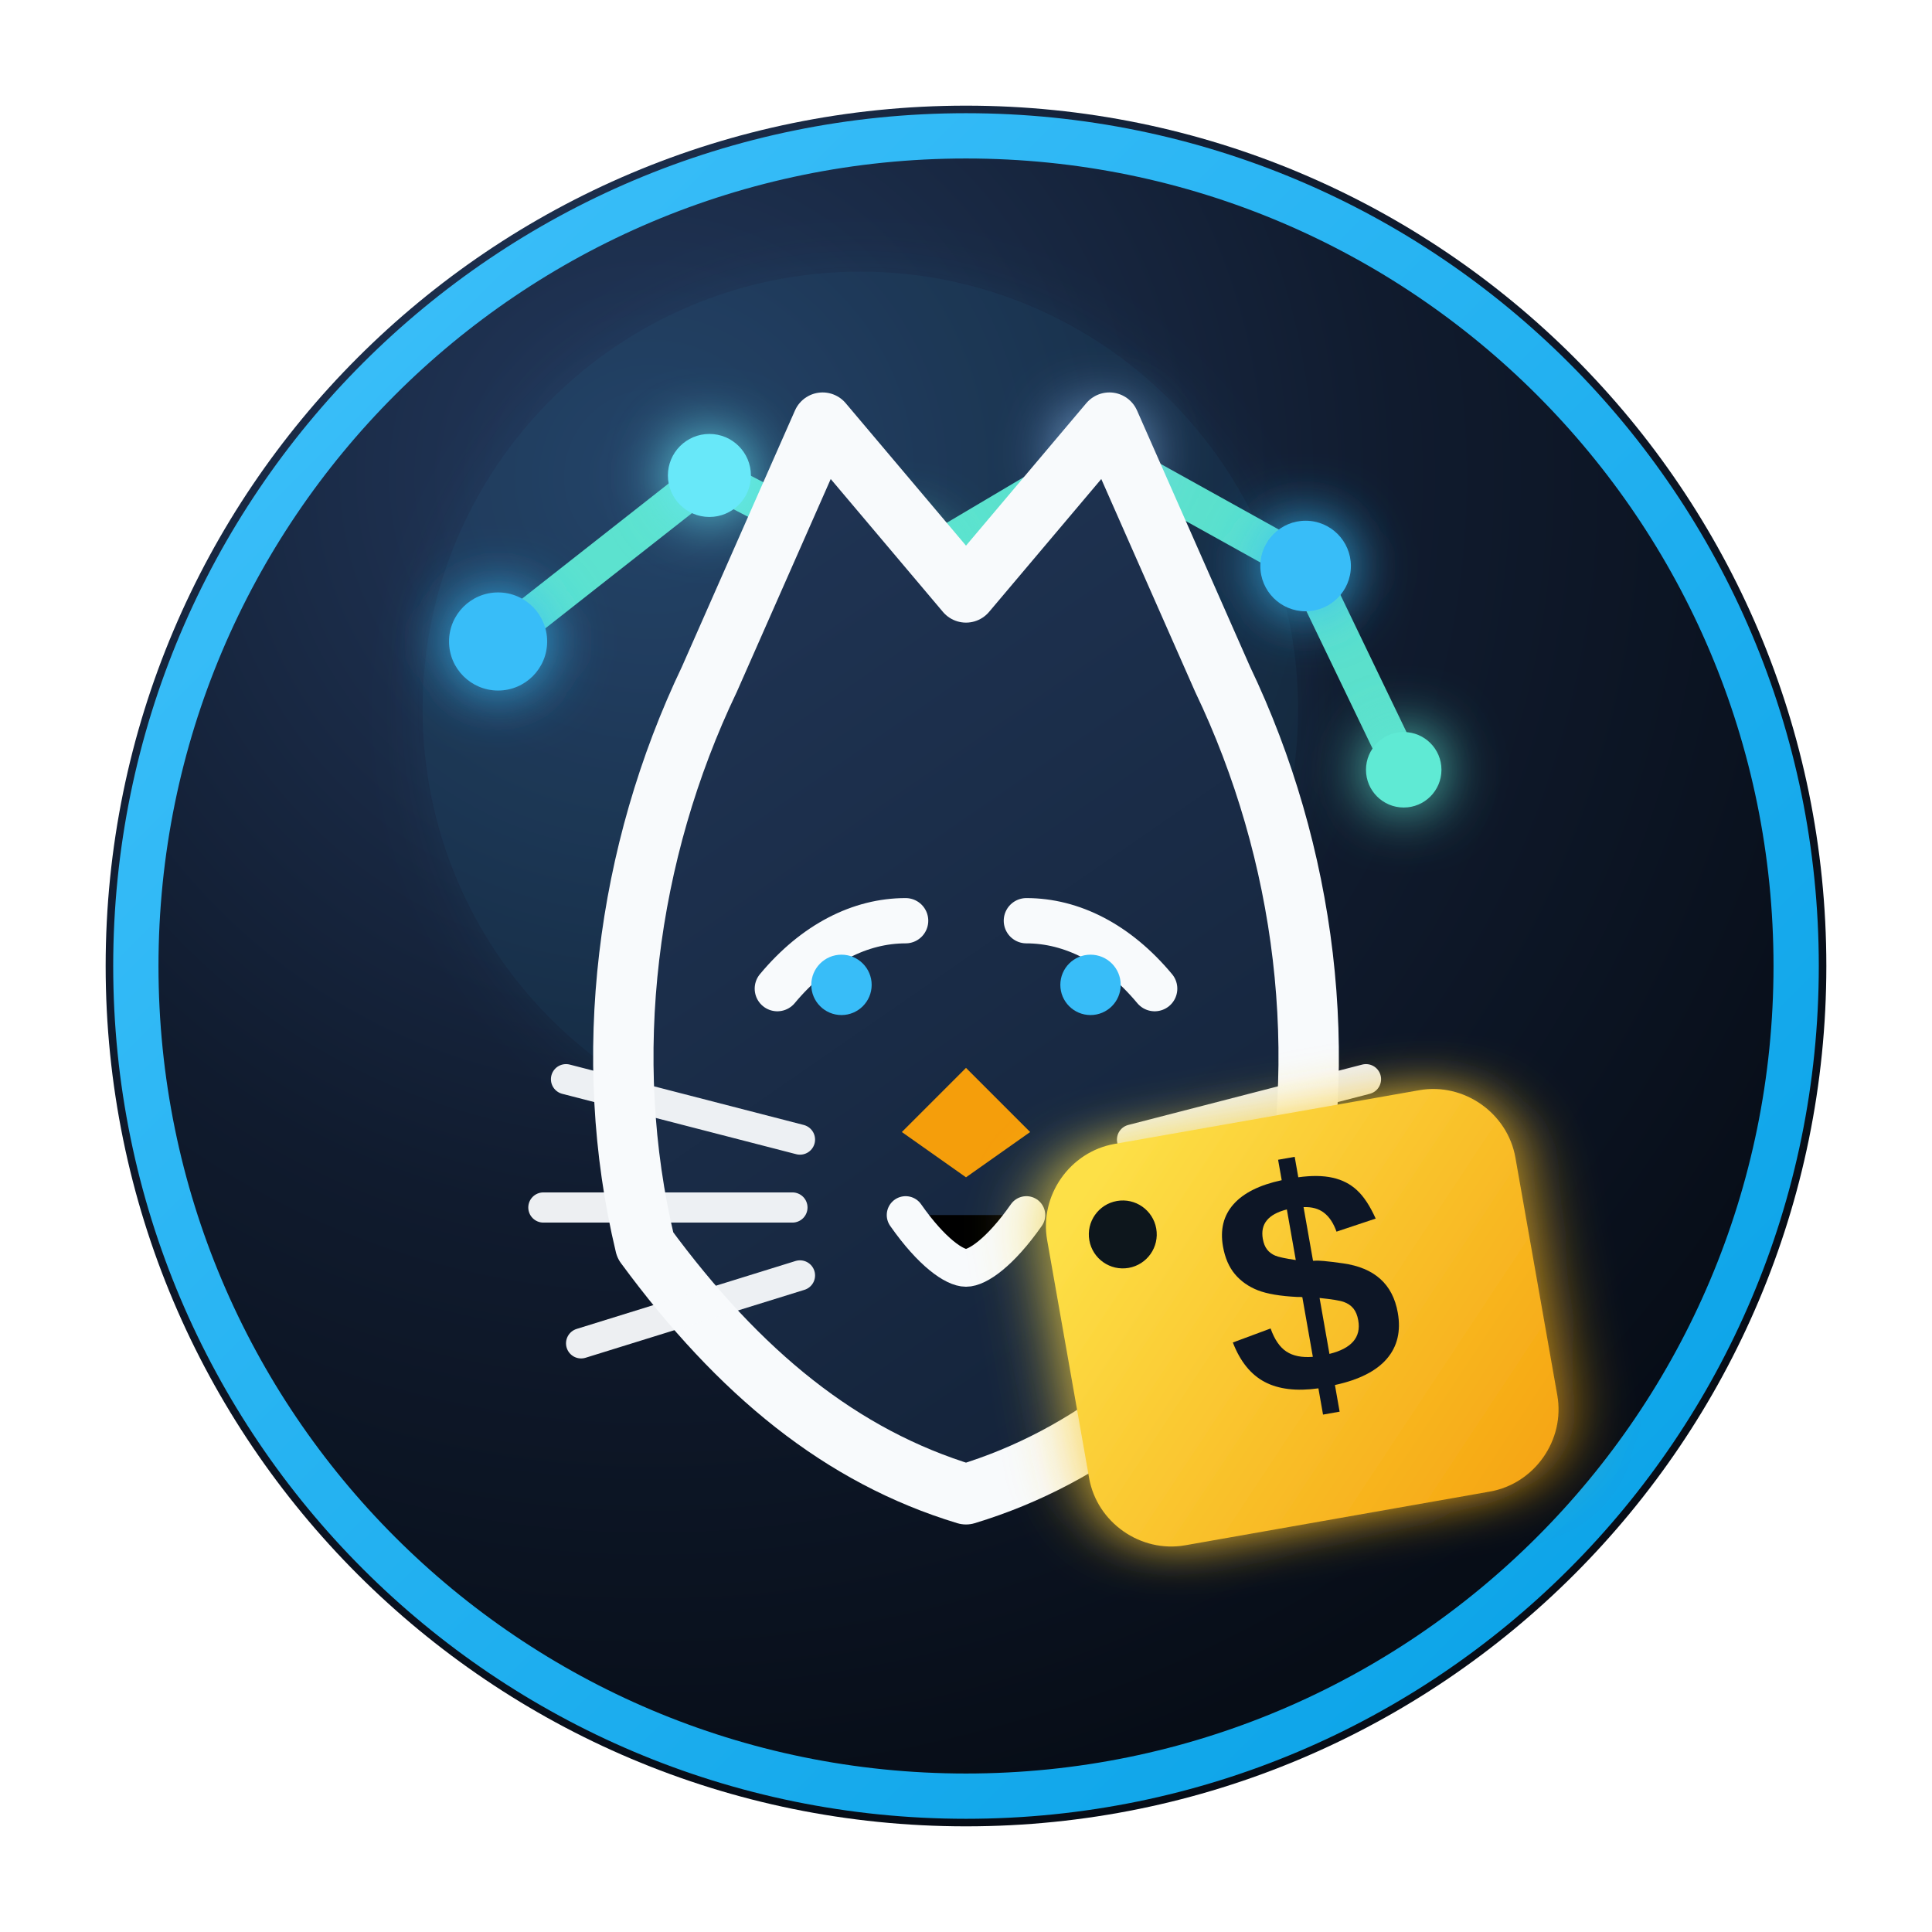
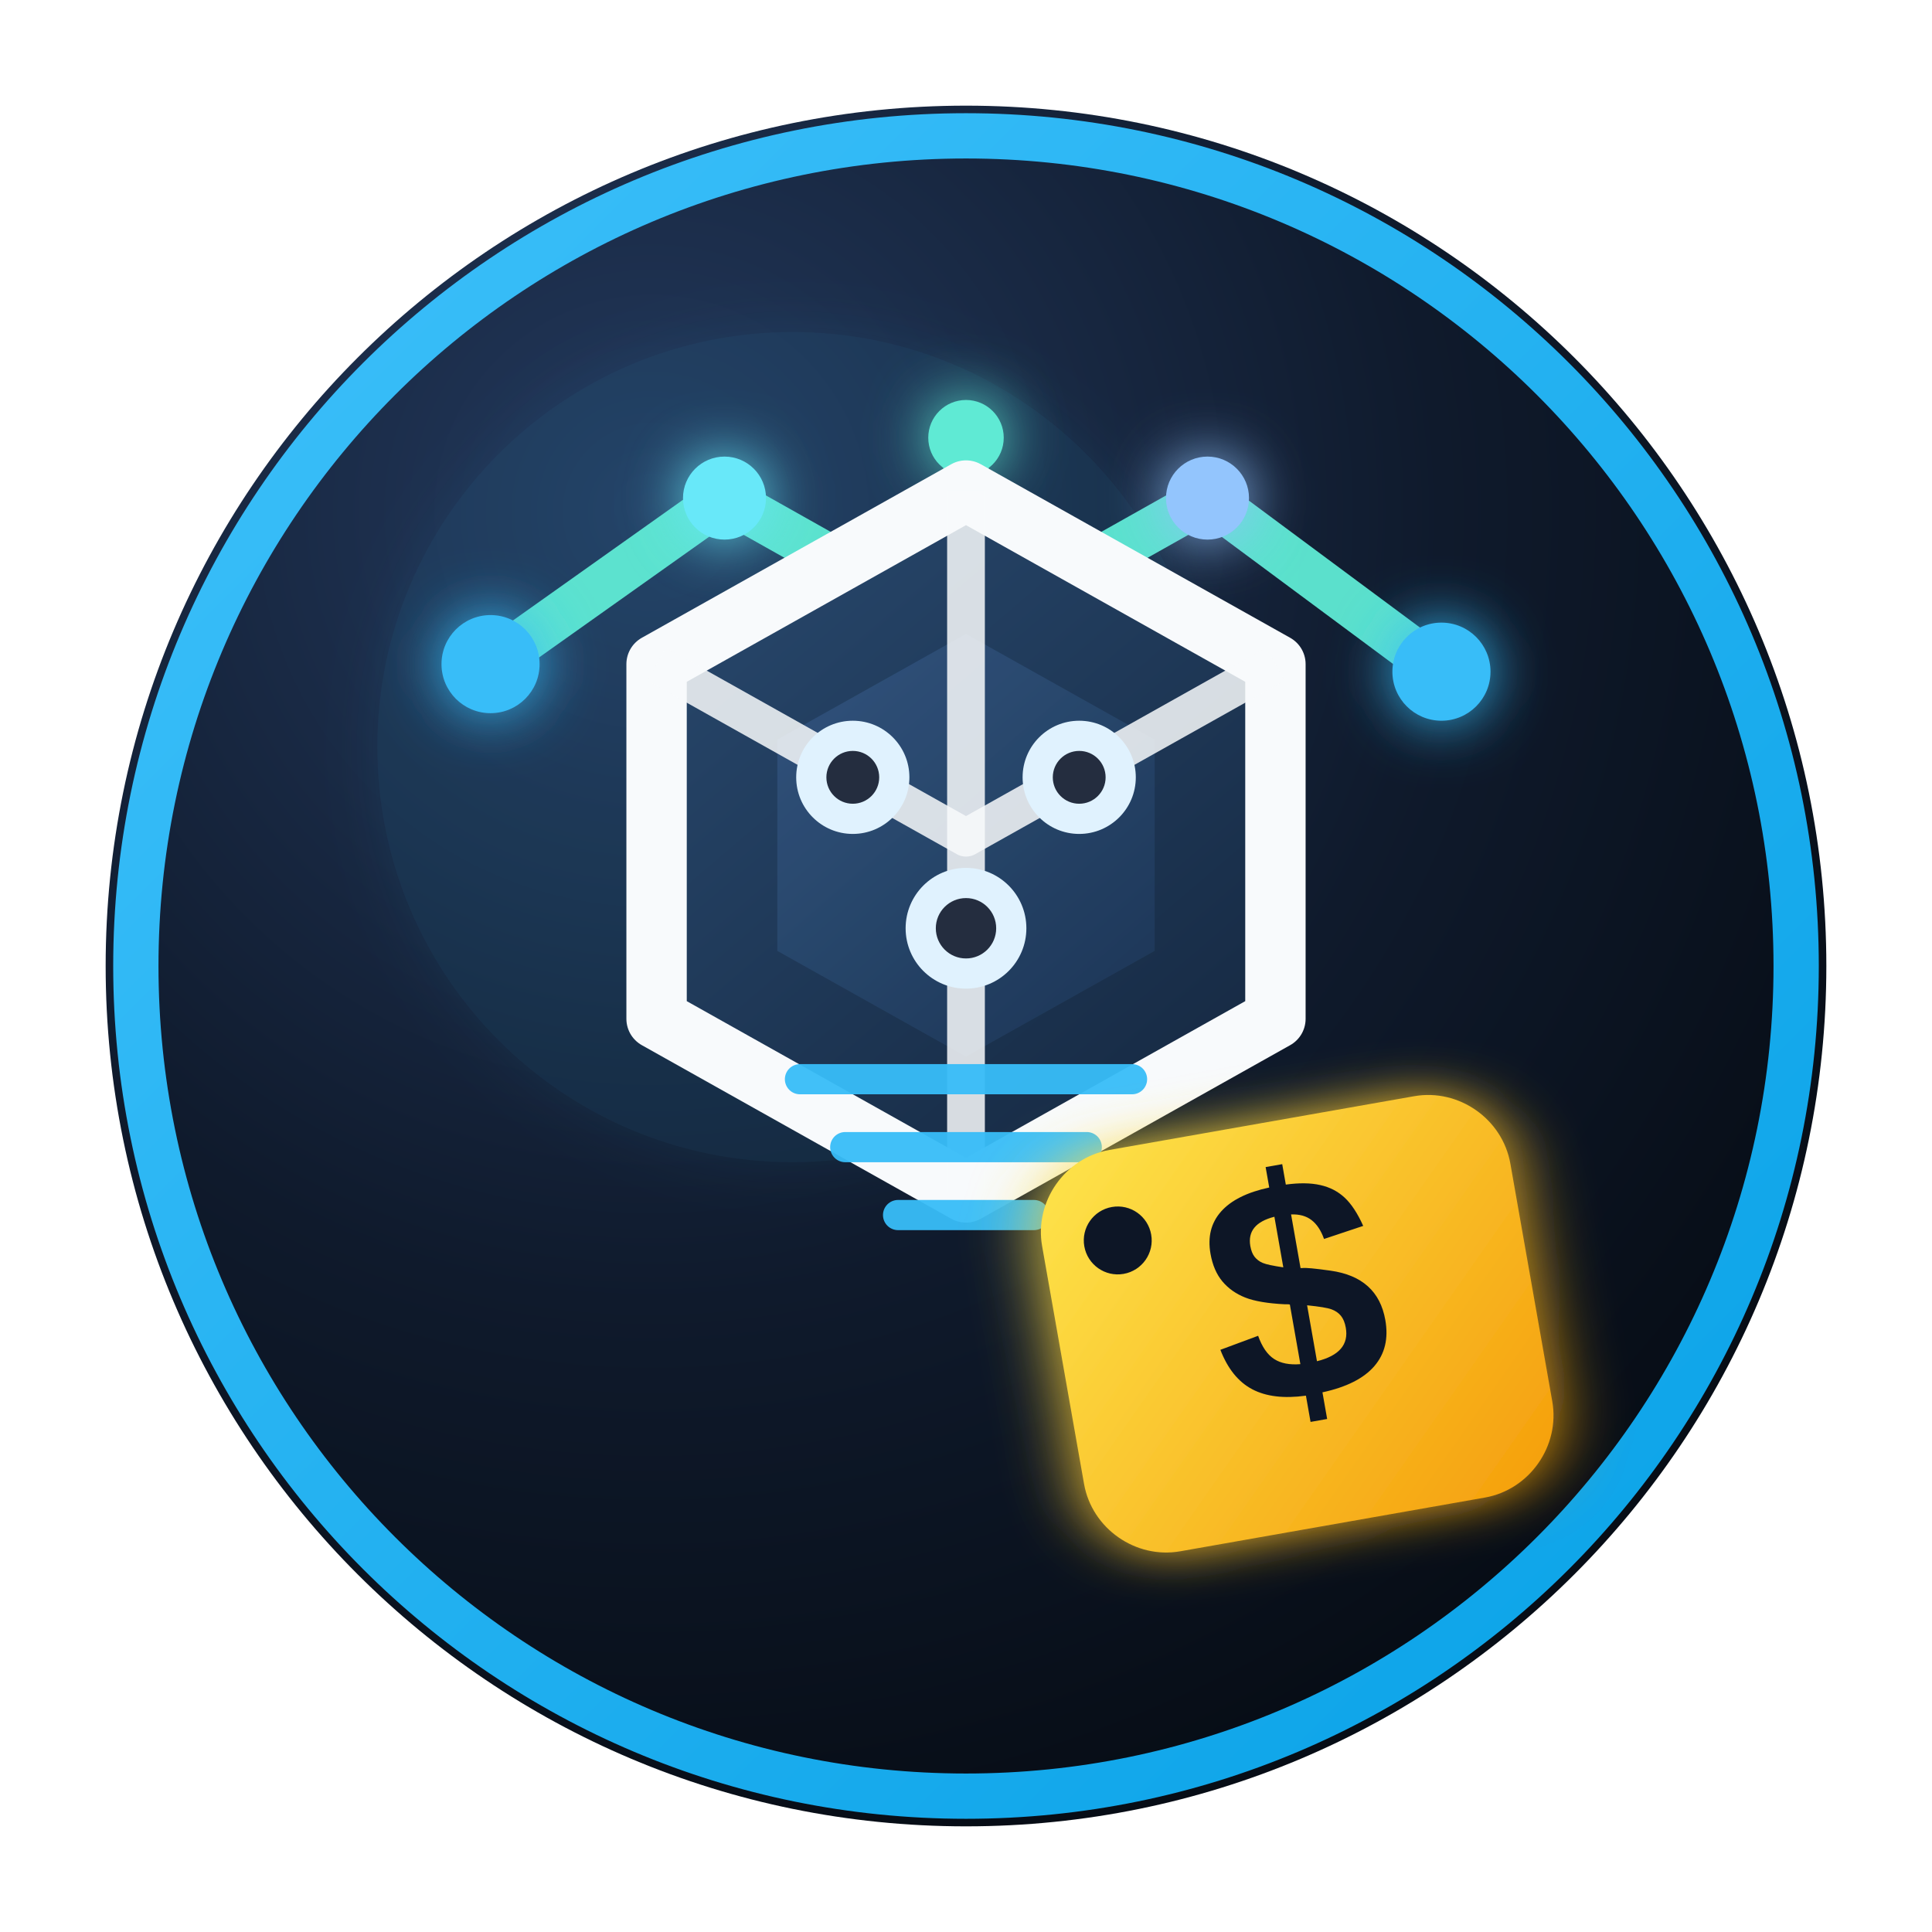
<svg xmlns="http://www.w3.org/2000/svg" viewBox="0 0 512 512" width="512" height="512">
  <defs>
-     <radialGradient id="bg" cx="32%" cy="22%" r="78%">
+     <radialGradient id="bg" cx="32%" cy="24%" r="78%">
      <stop offset="0%" stop-color="#23395d" />
-       <stop offset="55%" stop-color="#101b2e" />
-       <stop offset="100%" stop-color="#070d17" />
+       <stop offset="58%" stop-color="#0f1a2c" />
+       <stop offset="100%" stop-color="#070d16" />
    </radialGradient>
-     <linearGradient id="ring" x1="96" y1="96" x2="416" y2="416" gradientUnits="userSpaceOnUse">
+     <linearGradient id="ring" x1="88" y1="88" x2="424" y2="424" gradientUnits="userSpaceOnUse">
      <stop offset="0%" stop-color="#38bdf8" />
      <stop offset="100%" stop-color="#0ea5e9" />
    </linearGradient>
-     <linearGradient id="catFill" x1="170" y1="136" x2="336" y2="376" gradientUnits="userSpaceOnUse">
-       <stop offset="0%" stop-color="#203555" />
-       <stop offset="100%" stop-color="#132238" />
+     <linearGradient id="pellet" x1="182" y1="142" x2="330" y2="316" gradientUnits="userSpaceOnUse">
+       <stop offset="0%" stop-color="#28486d" />
+       <stop offset="100%" stop-color="#14263e" />
    </linearGradient>
-     <linearGradient id="tagFill" x1="304" y1="294" x2="420" y2="404" gradientUnits="userSpaceOnUse">
+     <linearGradient id="pelletCore" x1="204" y1="172" x2="308" y2="292" gradientUnits="userSpaceOnUse">
+       <stop offset="0%" stop-color="#31547f" />
+       <stop offset="100%" stop-color="#1b3351" />
+     </linearGradient>
+     <linearGradient id="tagFill" x1="296" y1="296" x2="404" y2="404" gradientUnits="userSpaceOnUse">
      <stop offset="0%" stop-color="#fde047" />
      <stop offset="100%" stop-color="#f59e0b" />
    </linearGradient>
    <filter id="glow" x="-40%" y="-40%" width="180%" height="180%">
      <feGaussianBlur stdDeviation="8" result="blur" />
      <feMerge>
        <feMergeNode in="blur" />
        <feMergeNode in="SourceGraphic" />
      </feMerge>
    </filter>
  </defs>
  <circle cx="256" cy="256" r="228" fill="url(#bg)" />
  <circle cx="256" cy="256" r="220" fill="none" stroke="url(#ring)" stroke-width="12" />
-   <circle cx="228" cy="188" r="116" fill="#38bdf8" opacity="0.08" filter="url(#glow)" />
-   <g stroke="#5eead4" stroke-width="10" stroke-linecap="round" stroke-linejoin="round" fill="none" opacity="0.95">
-     <path d="M132 170 L188 126 L238 152" />
-     <path d="M238 152 L292 120 L346 150" />
-     <path d="M346 150 L372 204" />
+   <circle cx="210" cy="198" r="110" fill="#38bdf8" opacity="0.08" filter="url(#glow)" />
+   <g stroke="#5eead4" stroke-width="12" stroke-linecap="round" stroke-linejoin="round" fill="none" opacity="0.95">
+     <path d="M130 176 L192 132 L256 168 L320 132 L382 178" />
+     <path d="M256 168 L256 116" />
  </g>
  <g filter="url(#glow)">
-     <circle cx="132" cy="170" r="13" fill="#38bdf8" />
-     <circle cx="188" cy="126" r="11" fill="#67e8f9" />
-     <circle cx="238" cy="152" r="12" fill="#5eead4" />
-     <circle cx="292" cy="120" r="11" fill="#93c5fd" />
-     <circle cx="346" cy="150" r="12" fill="#38bdf8" />
-     <circle cx="372" cy="204" r="10" fill="#5eead4" />
+     <circle cx="130" cy="176" r="13" fill="#38bdf8" />
+     <circle cx="192" cy="132" r="11" fill="#67e8f9" />
+     <circle cx="256" cy="168" r="12" fill="#5eead4" />
+     <circle cx="320" cy="132" r="11" fill="#93c5fd" />
+     <circle cx="382" cy="178" r="13" fill="#38bdf8" />
+     <circle cx="256" cy="116" r="10" fill="#5eead4" />
  </g>
-   <path d="M171 330        C159 280 166 226 188 180        L218 112        L256 157        L294 112        L324 180        C346 226 353 280 341 330        C316 364 289 386 256 396        C223 386 196 364 171 330Z" fill="url(#catFill)" stroke="#f8fafc" stroke-width="16" stroke-linejoin="round" />
-   <path d="M206 262 C216 250 228 244 240 244" stroke="#f8fafc" stroke-width="12" stroke-linecap="round" />
-   <path d="M272 244 C284 244 296 250 306 262" stroke="#f8fafc" stroke-width="12" stroke-linecap="round" />
-   <circle cx="223" cy="261" r="8" fill="#38bdf8" />
-   <circle cx="289" cy="261" r="8" fill="#38bdf8" />
-   <path d="M256 283 L239 300 L256 312 L273 300 Z" fill="#f59e0b" />
-   <path d="M240 322 C247 332 253 336 256 336 C259 336 265 332 272 322" stroke="#f8fafc" stroke-width="10" stroke-linecap="round" />
-   <g stroke="#f8fafc" stroke-width="8" stroke-linecap="round" opacity="0.95">
-     <path d="M212 302 L150 286" />
-     <path d="M210 320 L144 320" />
-     <path d="M212 338 L154 356" />
-     <path d="M300 302 L362 286" />
-     <path d="M302 320 L368 320" />
-     <path d="M300 338 L358 356" />
+   <path d="M256 130        L338 176        L338 270        L256 316        L174 270        L174 176 Z" fill="url(#pellet)" stroke="#f8fafc" stroke-width="16" stroke-linejoin="round" />
+   <path d="M256 168        L306 196        L306 252        L256 280        L206 252        L206 196 Z" fill="url(#pelletCore)" opacity="0.95" />
+   <path d="M256 130 V316" stroke="#f8fafc" stroke-width="10" opacity="0.85" />
+   <path d="M174 176 L256 222 L338 176" stroke="#f8fafc" stroke-width="10" opacity="0.85" fill="none" stroke-linejoin="round" />
+   <g fill="#e0f2fe">
+     <circle cx="226" cy="206" r="15" />
+     <circle cx="286" cy="206" r="15" />
+     <circle cx="256" cy="246" r="16" />
  </g>
-   <g transform="rotate(-10 352 348)" filter="url(#glow)">
-     <path d="M304 294 H386          C398 294 408 304 408 316          V380          C408 392 398 402 386 402          H304          C292 402 282 392 282 380          V316          C282 304 292 294 304 294Z" fill="url(#tagFill)" />
-     <circle cx="302" cy="318" r="9" fill="#10131a" />
-     <text x="348" y="368" font-family="Segoe UI, Arial, sans-serif" font-size="84" font-weight="900" text-anchor="middle" fill="#111827">$</text>
+   <g fill="#0f172a" opacity="0.9">
+     <circle cx="226" cy="206" r="7" />
+     <circle cx="286" cy="206" r="7" />
+     <circle cx="256" cy="246" r="8" />
+   </g>
+   <g stroke="#38bdf8" stroke-width="8" stroke-linecap="round" opacity="0.95">
+     <path d="M212 286 H300" />
+     <path d="M224 304 H288" />
+     <path d="M238 322 H274" />
+   </g>
+   <g transform="rotate(-10 348 346)" filter="url(#glow)">
+     <path d="M302 296 H384          C396 296 406 306 406 318          V382          C406 394 396 404 384 404          H302          C290 404 280 394 280 382          V318          C280 306 290 296 302 296Z" fill="url(#tagFill)" />
+     <circle cx="300" cy="320" r="9" fill="#111827" />
+     <text x="344" y="370" font-family="Segoe UI, Arial, sans-serif" font-size="84" font-weight="900" text-anchor="middle" fill="#111827">$</text>
  </g>
</svg>
